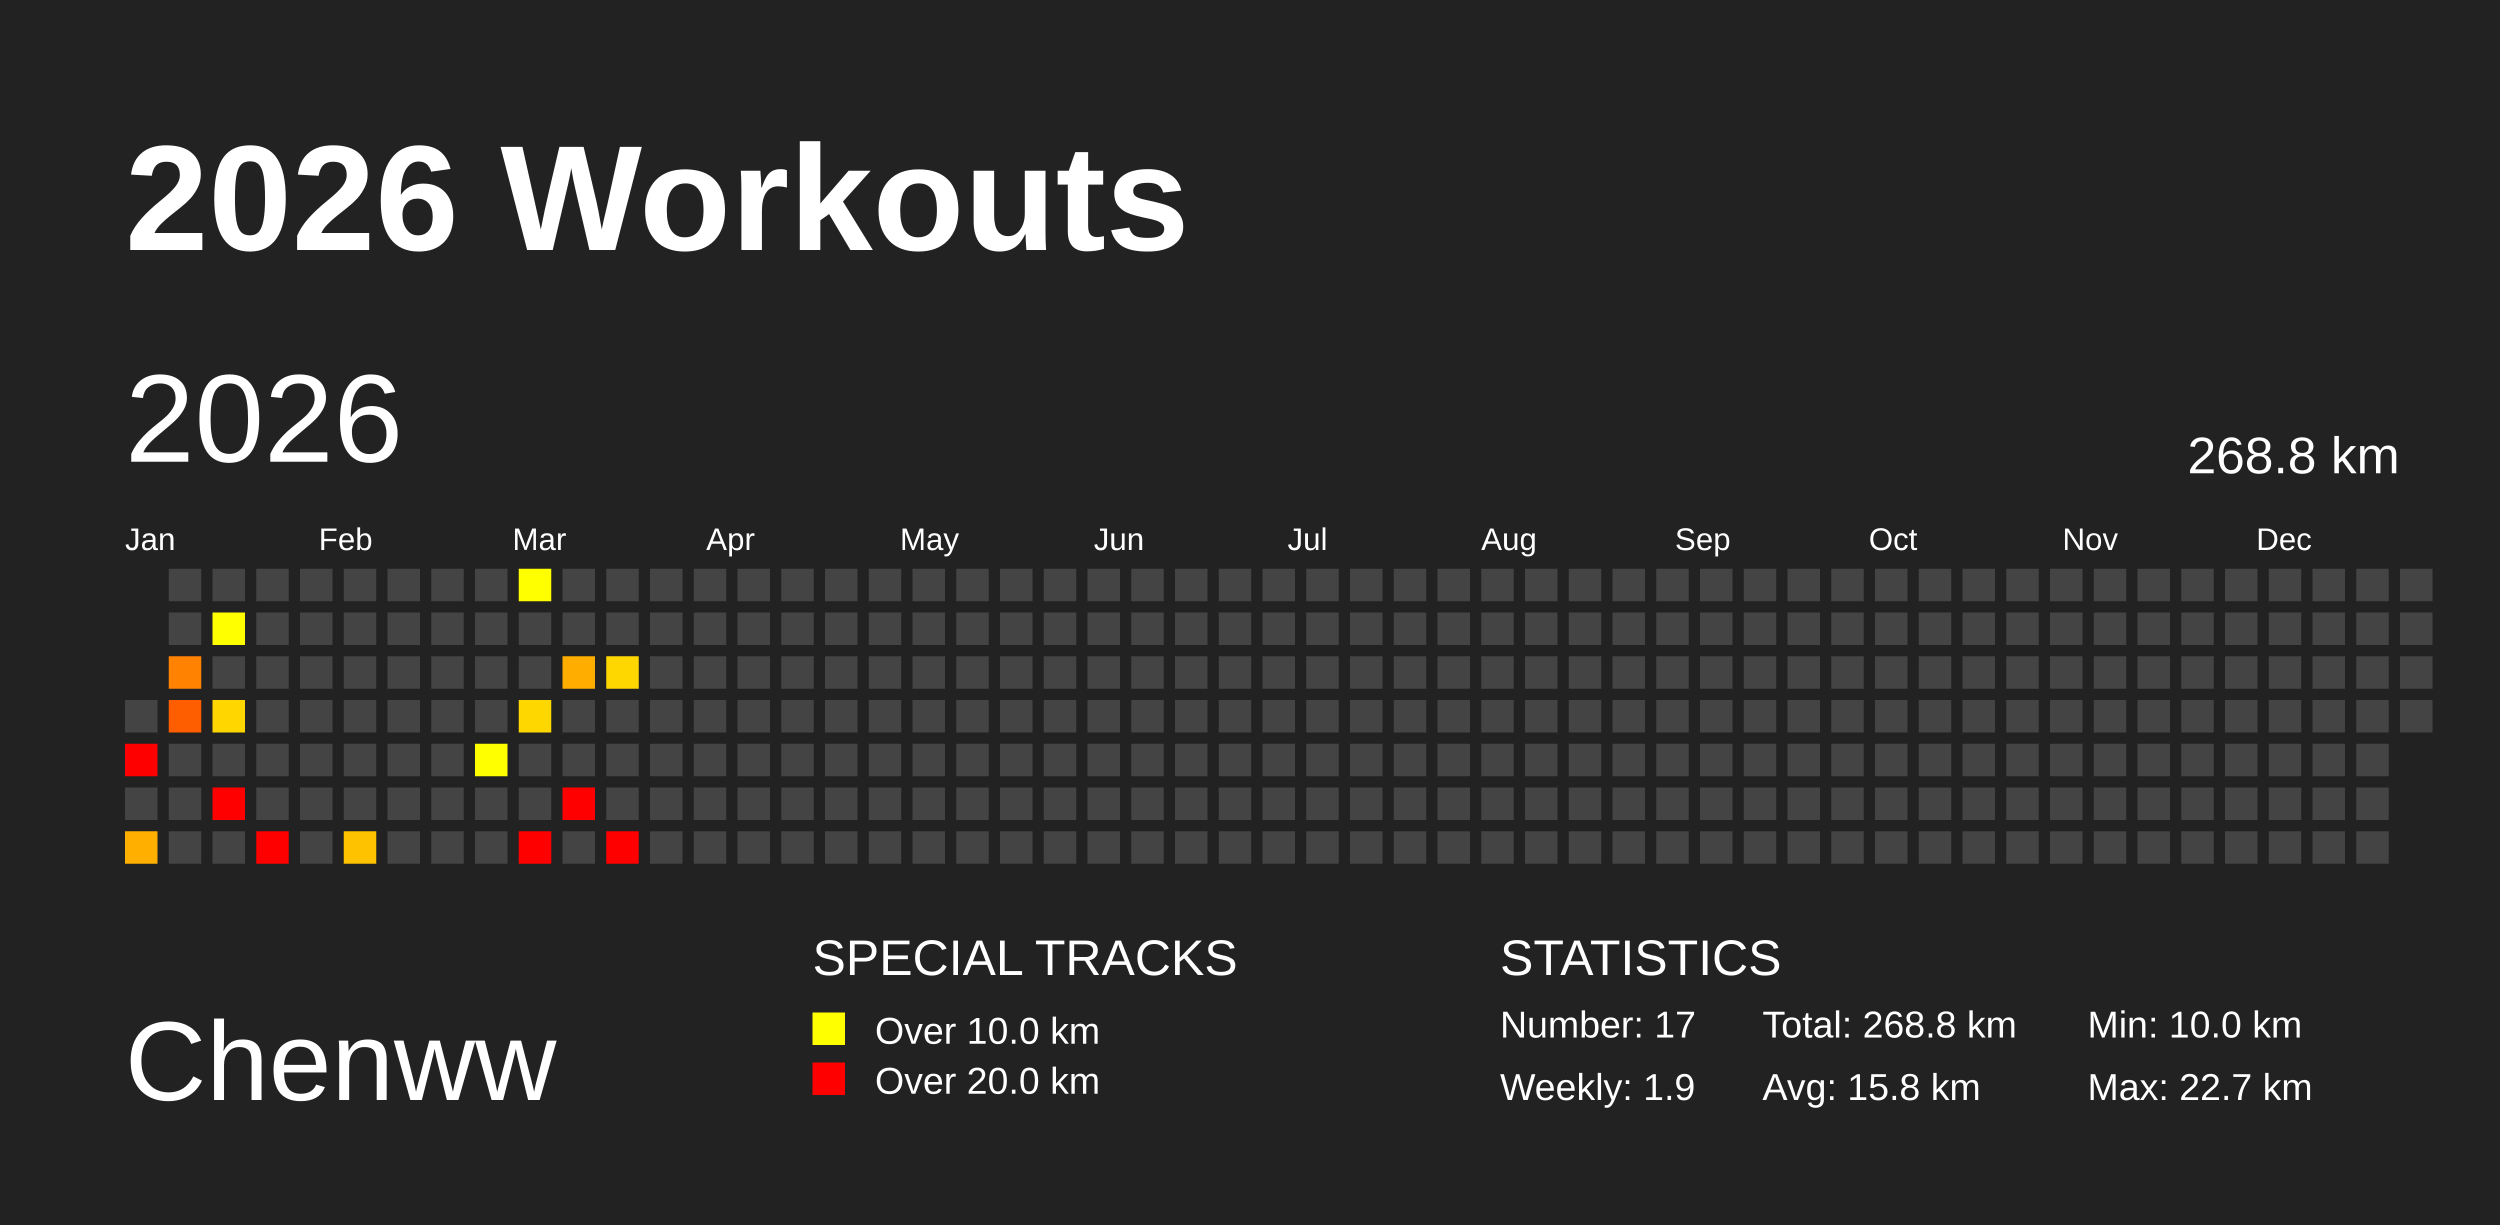
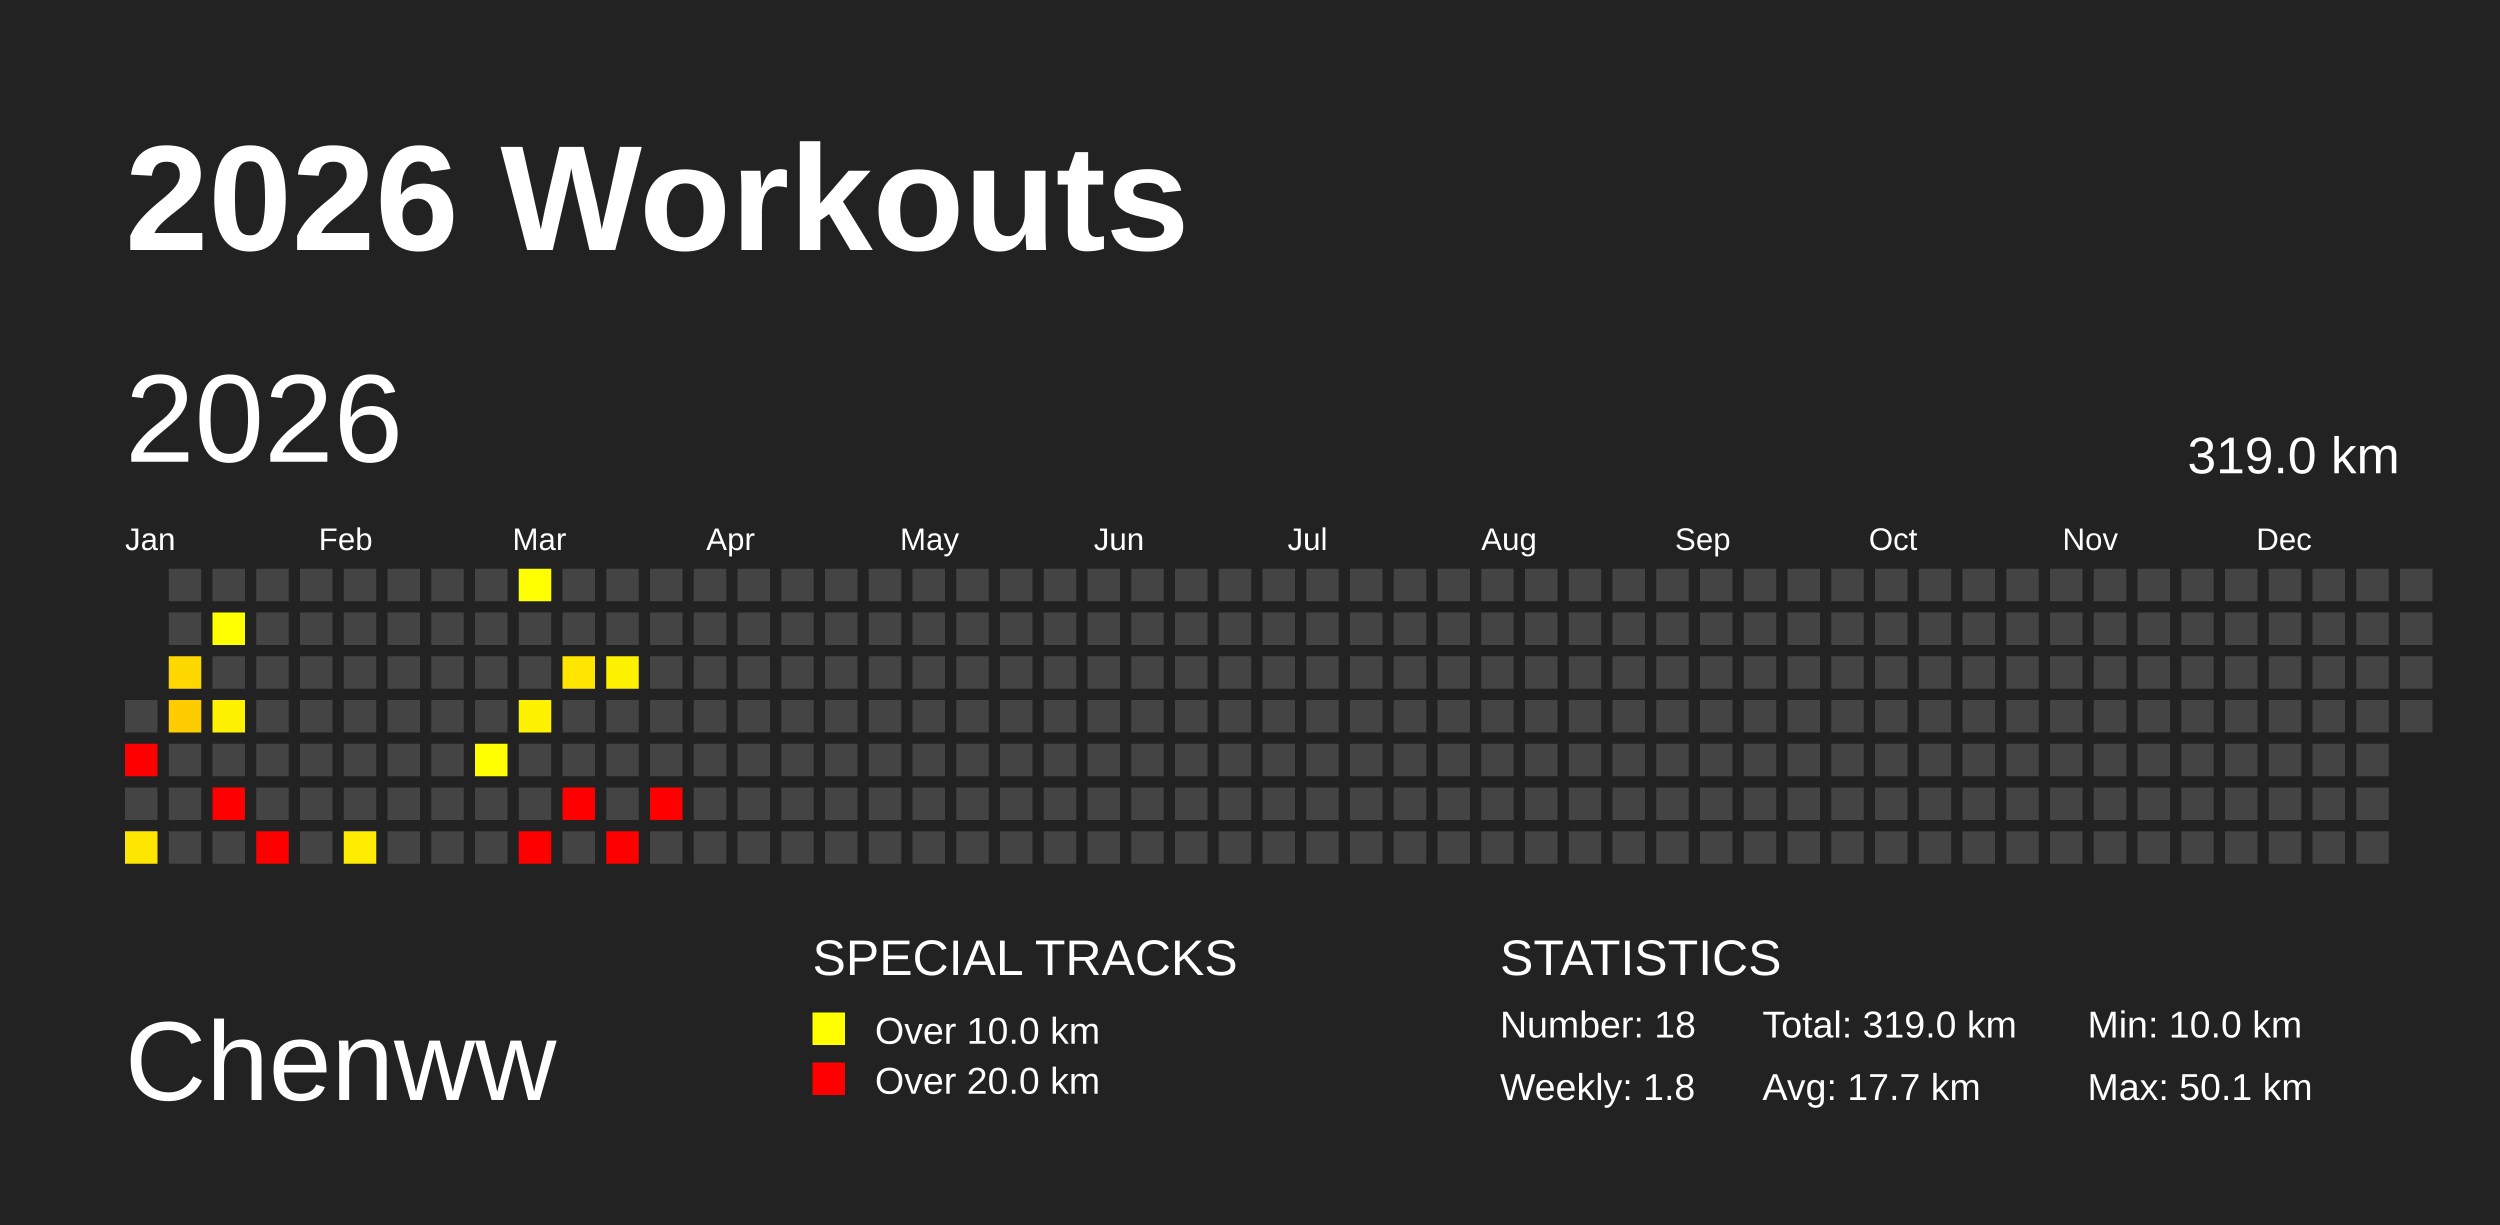
<svg xmlns="http://www.w3.org/2000/svg" baseProfile="full" height="98mm" version="1.1" viewBox="0,0,200,98" width="200mm">
  <defs />
  <rect fill="#222222" height="98" width="200" x="0" y="0" />
  <text fill="#FFFFFF" style="font-size:12px; font-family:Arial; font-weight:bold;" x="10" y="20">2026 Workouts</text>
  <text fill="#FFFFFF" style="font-size:9px; font-family:Arial" x="10" y="88">Chenww</text>
  <text fill="#FFFFFF" style="font-size:4px; font-family:Arial" x="65" y="78">SPECIAL TRACKS</text>
  <rect fill="yellow" height="2.6" width="2.6" x="65" y="81" />
  <text fill="#FFFFFF" style="font-size:3px; font-family:Arial" x="70" y="83.5">Over 10.0 km</text>
  <rect fill="red" height="2.6" width="2.6" x="65" y="85" />
  <text fill="#FFFFFF" style="font-size:3px; font-family:Arial" x="70" y="87.5">Over 20.0 km</text>
  <text fill="#FFFFFF" style="font-size:4px; font-family:Arial" x="120" y="78">STATISTICS</text>
-   <text fill="#FFFFFF" style="font-size:3px; font-family:Arial" x="120" y="83">Number: 17</text>
-   <text fill="#FFFFFF" style="font-size:3px; font-family:Arial" x="120" y="88">Weekly: 1.9</text>
-   <text fill="#FFFFFF" style="font-size:3px; font-family:Arial" x="141" y="83">Total: 268.8 km</text>
-   <text fill="#FFFFFF" style="font-size:3px; font-family:Arial" x="141" y="88">Avg: 15.8 km</text>
+   <text fill="#FFFFFF" style="font-size:3px; font-family:Arial" x="120" y="83">Number: 18</text>
+   <text fill="#FFFFFF" style="font-size:3px; font-family:Arial" x="120" y="88">Weekly: 1.8</text>
+   <text fill="#FFFFFF" style="font-size:3px; font-family:Arial" x="141" y="83">Total: 319.0 km</text>
+   <text fill="#FFFFFF" style="font-size:3px; font-family:Arial" x="141" y="88">Avg: 17.7 km</text>
  <text fill="#FFFFFF" style="font-size:3px; font-family:Arial" x="167" y="83">Min: 10.0 km</text>
-   <text fill="#FFFFFF" style="font-size:3px; font-family:Arial" x="167" y="88">Max: 22.7 km</text>
+   <text fill="#FFFFFF" style="font-size:3px; font-family:Arial" x="167" y="88">Max: 50.1 km</text>
  <text dominant-baseline="hanging" fill="#FFFFFF" style="font-size:10.0px; font-family:Arial;" x="10" y="30">2026</text>
-   <text dominant-baseline="hanging" fill="#FFFFFF" style="font-size:4.125px; font-family:Arial;" x="175" y="35">268.8 km</text>
+   <text dominant-baseline="hanging" fill="#FFFFFF" style="font-size:4.125px; font-family:Arial;" x="175" y="35">319.0 km</text>
  <text fill="#FFFFFF" style="font-size:2.5px; font-family:Arial" x="10.0" y="44">Jan</text>
  <text fill="#FFFFFF" style="font-size:2.5px; font-family:Arial" x="25.5" y="44">Feb</text>
  <text fill="#FFFFFF" style="font-size:2.5px; font-family:Arial" x="41.0" y="44">Mar</text>
  <text fill="#FFFFFF" style="font-size:2.5px; font-family:Arial" x="56.5" y="44">Apr</text>
  <text fill="#FFFFFF" style="font-size:2.5px; font-family:Arial" x="72.0" y="44">May</text>
  <text fill="#FFFFFF" style="font-size:2.5px; font-family:Arial" x="87.5" y="44">Jun</text>
  <text fill="#FFFFFF" style="font-size:2.5px; font-family:Arial" x="103.0" y="44">Jul</text>
  <text fill="#FFFFFF" style="font-size:2.5px; font-family:Arial" x="118.5" y="44">Aug</text>
  <text fill="#FFFFFF" style="font-size:2.5px; font-family:Arial" x="134.0" y="44">Sep</text>
  <text fill="#FFFFFF" style="font-size:2.5px; font-family:Arial" x="149.5" y="44">Oct</text>
  <text fill="#FFFFFF" style="font-size:2.5px; font-family:Arial" x="165.0" y="44">Nov</text>
  <text fill="#FFFFFF" style="font-size:2.5px; font-family:Arial" x="180.5" y="44">Dec</text>
  <rect fill="#444444" height="2.6" width="2.6" x="10.0" y="56.0" />
  <rect fill="red" height="2.6" width="2.6" x="10.0" y="59.5" />
  <rect fill="#444444" height="2.6" width="2.6" x="10.0" y="63.0" />
-   <rect fill="#ffaf00" height="2.6" width="2.6" x="10.0" y="66.5" />
+   <rect fill="#ffe600" height="2.6" width="2.6" x="10.0" y="66.5" />
  <rect fill="#444444" height="2.6" width="2.6" x="13.5" y="45.5" />
  <rect fill="#444444" height="2.6" width="2.6" x="13.5" y="49.0" />
-   <rect fill="#ff8300" height="2.6" width="2.6" x="13.5" y="52.5" />
-   <rect fill="#ff5e00" height="2.6" width="2.6" x="13.5" y="56.0" />
+   <rect fill="#ffd800" height="2.6" width="2.6" x="13.5" y="52.5" />
+   <rect fill="#ffcc00" height="2.6" width="2.6" x="13.5" y="56.0" />
  <rect fill="#444444" height="2.6" width="2.6" x="13.5" y="59.5" />
  <rect fill="#444444" height="2.6" width="2.6" x="13.5" y="63.0" />
  <rect fill="#444444" height="2.6" width="2.6" x="13.5" y="66.5" />
  <rect fill="#444444" height="2.6" width="2.6" x="17.0" y="45.5" />
  <rect fill="#ffff00" height="2.6" width="2.6" x="17.0" y="49.0" />
  <rect fill="#444444" height="2.6" width="2.6" x="17.0" y="52.5" />
-   <rect fill="#ffd600" height="2.6" width="2.6" x="17.0" y="56.0" />
+   <rect fill="#fff200" height="2.6" width="2.6" x="17.0" y="56.0" />
  <rect fill="#444444" height="2.6" width="2.6" x="17.0" y="59.5" />
  <rect fill="red" height="2.6" width="2.6" x="17.0" y="63.0" />
  <rect fill="#444444" height="2.6" width="2.6" x="17.0" y="66.5" />
  <rect fill="#444444" height="2.6" width="2.6" x="20.5" y="45.5" />
  <rect fill="#444444" height="2.6" width="2.6" x="20.5" y="49.0" />
  <rect fill="#444444" height="2.6" width="2.6" x="20.5" y="52.5" />
  <rect fill="#444444" height="2.6" width="2.6" x="20.5" y="56.0" />
  <rect fill="#444444" height="2.6" width="2.6" x="20.5" y="59.5" />
  <rect fill="#444444" height="2.6" width="2.6" x="20.5" y="63.0" />
  <rect fill="red" height="2.6" width="2.6" x="20.5" y="66.5" />
  <rect fill="#444444" height="2.6" width="2.6" x="24.0" y="45.5" />
  <rect fill="#444444" height="2.6" width="2.6" x="24.0" y="49.0" />
  <rect fill="#444444" height="2.6" width="2.6" x="24.0" y="52.5" />
  <rect fill="#444444" height="2.6" width="2.6" x="24.0" y="56.0" />
  <rect fill="#444444" height="2.6" width="2.6" x="24.0" y="59.5" />
  <rect fill="#444444" height="2.6" width="2.6" x="24.0" y="63.0" />
  <rect fill="#444444" height="2.6" width="2.6" x="24.0" y="66.5" />
  <rect fill="#444444" height="2.6" width="2.6" x="27.5" y="45.5" />
  <rect fill="#444444" height="2.6" width="2.6" x="27.5" y="49.0" />
  <rect fill="#444444" height="2.6" width="2.6" x="27.5" y="52.5" />
  <rect fill="#444444" height="2.6" width="2.6" x="27.5" y="56.0" />
  <rect fill="#444444" height="2.6" width="2.6" x="27.5" y="59.5" />
  <rect fill="#444444" height="2.6" width="2.6" x="27.5" y="63.0" />
-   <rect fill="#ffc200" height="2.6" width="2.6" x="27.5" y="66.5" />
+   <rect fill="#ffec00" height="2.6" width="2.6" x="27.5" y="66.5" />
  <rect fill="#444444" height="2.6" width="2.6" x="31.0" y="45.5" />
  <rect fill="#444444" height="2.6" width="2.6" x="31.0" y="49.0" />
  <rect fill="#444444" height="2.6" width="2.6" x="31.0" y="52.5" />
  <rect fill="#444444" height="2.6" width="2.6" x="31.0" y="56.0" />
  <rect fill="#444444" height="2.6" width="2.6" x="31.0" y="59.5" />
  <rect fill="#444444" height="2.6" width="2.6" x="31.0" y="63.0" />
  <rect fill="#444444" height="2.6" width="2.6" x="31.0" y="66.5" />
  <rect fill="#444444" height="2.6" width="2.6" x="34.5" y="45.5" />
  <rect fill="#444444" height="2.6" width="2.6" x="34.5" y="49.0" />
  <rect fill="#444444" height="2.6" width="2.6" x="34.5" y="52.5" />
  <rect fill="#444444" height="2.6" width="2.6" x="34.5" y="56.0" />
  <rect fill="#444444" height="2.6" width="2.6" x="34.5" y="59.5" />
  <rect fill="#444444" height="2.6" width="2.6" x="34.5" y="63.0" />
  <rect fill="#444444" height="2.6" width="2.6" x="34.5" y="66.5" />
  <rect fill="#444444" height="2.6" width="2.6" x="38.0" y="45.5" />
  <rect fill="#444444" height="2.6" width="2.6" x="38.0" y="49.0" />
  <rect fill="#444444" height="2.6" width="2.6" x="38.0" y="52.5" />
  <rect fill="#444444" height="2.6" width="2.6" x="38.0" y="56.0" />
  <rect fill="#ffff00" height="2.6" width="2.6" x="38.0" y="59.5" />
  <rect fill="#444444" height="2.6" width="2.6" x="38.0" y="63.0" />
  <rect fill="#444444" height="2.6" width="2.6" x="38.0" y="66.5" />
  <rect fill="#ffff00" height="2.6" width="2.6" x="41.5" y="45.5" />
  <rect fill="#444444" height="2.6" width="2.6" x="41.5" y="49.0" />
  <rect fill="#444444" height="2.6" width="2.6" x="41.5" y="52.5" />
-   <rect fill="#ffd700" height="2.6" width="2.6" x="41.5" y="56.0" />
+   <rect fill="#fff200" height="2.6" width="2.6" x="41.5" y="56.0" />
  <rect fill="#444444" height="2.6" width="2.6" x="41.5" y="59.5" />
  <rect fill="#444444" height="2.6" width="2.6" x="41.5" y="63.0" />
  <rect fill="red" height="2.6" width="2.6" x="41.5" y="66.5" />
  <rect fill="#444444" height="2.6" width="2.6" x="45.0" y="45.5" />
  <rect fill="#444444" height="2.6" width="2.6" x="45.0" y="49.0" />
-   <rect fill="#ffae00" height="2.6" width="2.6" x="45.0" y="52.5" />
+   <rect fill="#ffe500" height="2.6" width="2.6" x="45.0" y="52.5" />
  <rect fill="#444444" height="2.6" width="2.6" x="45.0" y="56.0" />
  <rect fill="#444444" height="2.6" width="2.6" x="45.0" y="59.5" />
  <rect fill="red" height="2.6" width="2.6" x="45.0" y="63.0" />
  <rect fill="#444444" height="2.6" width="2.6" x="45.0" y="66.5" />
  <rect fill="#444444" height="2.6" width="2.6" x="48.5" y="45.5" />
  <rect fill="#444444" height="2.6" width="2.6" x="48.5" y="49.0" />
-   <rect fill="#ffd700" height="2.6" width="2.6" x="48.5" y="52.5" />
+   <rect fill="#fff200" height="2.6" width="2.6" x="48.5" y="52.5" />
  <rect fill="#444444" height="2.6" width="2.6" x="48.5" y="56.0" />
  <rect fill="#444444" height="2.6" width="2.6" x="48.5" y="59.5" />
  <rect fill="#444444" height="2.6" width="2.6" x="48.5" y="63.0" />
  <rect fill="red" height="2.6" width="2.6" x="48.5" y="66.5" />
  <rect fill="#444444" height="2.6" width="2.6" x="52.0" y="45.5" />
  <rect fill="#444444" height="2.6" width="2.6" x="52.0" y="49.0" />
  <rect fill="#444444" height="2.6" width="2.6" x="52.0" y="52.5" />
  <rect fill="#444444" height="2.6" width="2.6" x="52.0" y="56.0" />
  <rect fill="#444444" height="2.6" width="2.6" x="52.0" y="59.5" />
-   <rect fill="#444444" height="2.6" width="2.6" x="52.0" y="63.0" />
+   <rect fill="red" height="2.6" width="2.6" x="52.0" y="63.0" />
  <rect fill="#444444" height="2.6" width="2.6" x="52.0" y="66.5" />
  <rect fill="#444444" height="2.6" width="2.6" x="55.5" y="45.5" />
  <rect fill="#444444" height="2.6" width="2.6" x="55.5" y="49.0" />
  <rect fill="#444444" height="2.6" width="2.6" x="55.5" y="52.5" />
  <rect fill="#444444" height="2.6" width="2.6" x="55.5" y="56.0" />
  <rect fill="#444444" height="2.6" width="2.6" x="55.5" y="59.5" />
  <rect fill="#444444" height="2.6" width="2.6" x="55.5" y="63.0" />
  <rect fill="#444444" height="2.6" width="2.6" x="55.5" y="66.5" />
  <rect fill="#444444" height="2.6" width="2.6" x="59.0" y="45.5" />
  <rect fill="#444444" height="2.6" width="2.6" x="59.0" y="49.0" />
  <rect fill="#444444" height="2.6" width="2.6" x="59.0" y="52.5" />
  <rect fill="#444444" height="2.6" width="2.6" x="59.0" y="56.0" />
  <rect fill="#444444" height="2.6" width="2.6" x="59.0" y="59.5" />
  <rect fill="#444444" height="2.6" width="2.6" x="59.0" y="63.0" />
  <rect fill="#444444" height="2.6" width="2.6" x="59.0" y="66.5" />
  <rect fill="#444444" height="2.6" width="2.6" x="62.5" y="45.5" />
  <rect fill="#444444" height="2.6" width="2.6" x="62.5" y="49.0" />
  <rect fill="#444444" height="2.6" width="2.6" x="62.5" y="52.5" />
  <rect fill="#444444" height="2.6" width="2.6" x="62.5" y="56.0" />
  <rect fill="#444444" height="2.6" width="2.6" x="62.5" y="59.5" />
  <rect fill="#444444" height="2.6" width="2.6" x="62.5" y="63.0" />
  <rect fill="#444444" height="2.6" width="2.6" x="62.5" y="66.5" />
  <rect fill="#444444" height="2.6" width="2.6" x="66.0" y="45.5" />
  <rect fill="#444444" height="2.6" width="2.6" x="66.0" y="49.0" />
  <rect fill="#444444" height="2.6" width="2.6" x="66.0" y="52.5" />
  <rect fill="#444444" height="2.6" width="2.6" x="66.0" y="56.0" />
  <rect fill="#444444" height="2.6" width="2.6" x="66.0" y="59.5" />
  <rect fill="#444444" height="2.6" width="2.6" x="66.0" y="63.0" />
  <rect fill="#444444" height="2.6" width="2.6" x="66.0" y="66.5" />
  <rect fill="#444444" height="2.6" width="2.6" x="69.5" y="45.5" />
  <rect fill="#444444" height="2.6" width="2.6" x="69.5" y="49.0" />
  <rect fill="#444444" height="2.6" width="2.6" x="69.5" y="52.5" />
  <rect fill="#444444" height="2.6" width="2.6" x="69.5" y="56.0" />
  <rect fill="#444444" height="2.6" width="2.6" x="69.5" y="59.5" />
  <rect fill="#444444" height="2.6" width="2.6" x="69.5" y="63.0" />
  <rect fill="#444444" height="2.6" width="2.6" x="69.5" y="66.5" />
  <rect fill="#444444" height="2.6" width="2.6" x="73.0" y="45.5" />
  <rect fill="#444444" height="2.6" width="2.6" x="73.0" y="49.0" />
  <rect fill="#444444" height="2.6" width="2.6" x="73.0" y="52.5" />
  <rect fill="#444444" height="2.6" width="2.6" x="73.0" y="56.0" />
  <rect fill="#444444" height="2.6" width="2.6" x="73.0" y="59.5" />
  <rect fill="#444444" height="2.6" width="2.6" x="73.0" y="63.0" />
  <rect fill="#444444" height="2.6" width="2.6" x="73.0" y="66.5" />
  <rect fill="#444444" height="2.6" width="2.6" x="76.5" y="45.5" />
  <rect fill="#444444" height="2.6" width="2.6" x="76.5" y="49.0" />
  <rect fill="#444444" height="2.6" width="2.6" x="76.5" y="52.5" />
  <rect fill="#444444" height="2.6" width="2.6" x="76.5" y="56.0" />
  <rect fill="#444444" height="2.6" width="2.6" x="76.5" y="59.5" />
  <rect fill="#444444" height="2.6" width="2.6" x="76.5" y="63.0" />
  <rect fill="#444444" height="2.6" width="2.6" x="76.5" y="66.5" />
  <rect fill="#444444" height="2.6" width="2.6" x="80.0" y="45.5" />
  <rect fill="#444444" height="2.6" width="2.6" x="80.0" y="49.0" />
  <rect fill="#444444" height="2.6" width="2.6" x="80.0" y="52.5" />
  <rect fill="#444444" height="2.6" width="2.6" x="80.0" y="56.0" />
  <rect fill="#444444" height="2.6" width="2.6" x="80.0" y="59.5" />
  <rect fill="#444444" height="2.6" width="2.6" x="80.0" y="63.0" />
  <rect fill="#444444" height="2.6" width="2.6" x="80.0" y="66.5" />
  <rect fill="#444444" height="2.6" width="2.6" x="83.5" y="45.5" />
  <rect fill="#444444" height="2.6" width="2.6" x="83.5" y="49.0" />
  <rect fill="#444444" height="2.6" width="2.6" x="83.5" y="52.5" />
  <rect fill="#444444" height="2.6" width="2.6" x="83.5" y="56.0" />
  <rect fill="#444444" height="2.6" width="2.6" x="83.5" y="59.5" />
  <rect fill="#444444" height="2.6" width="2.6" x="83.5" y="63.0" />
  <rect fill="#444444" height="2.6" width="2.6" x="83.5" y="66.5" />
  <rect fill="#444444" height="2.6" width="2.6" x="87.0" y="45.5" />
  <rect fill="#444444" height="2.6" width="2.6" x="87.0" y="49.0" />
  <rect fill="#444444" height="2.6" width="2.6" x="87.0" y="52.5" />
  <rect fill="#444444" height="2.6" width="2.6" x="87.0" y="56.0" />
  <rect fill="#444444" height="2.6" width="2.6" x="87.0" y="59.5" />
  <rect fill="#444444" height="2.6" width="2.6" x="87.0" y="63.0" />
  <rect fill="#444444" height="2.6" width="2.6" x="87.0" y="66.5" />
  <rect fill="#444444" height="2.6" width="2.6" x="90.5" y="45.5" />
  <rect fill="#444444" height="2.6" width="2.6" x="90.5" y="49.0" />
  <rect fill="#444444" height="2.6" width="2.6" x="90.5" y="52.5" />
  <rect fill="#444444" height="2.6" width="2.6" x="90.5" y="56.0" />
  <rect fill="#444444" height="2.6" width="2.6" x="90.5" y="59.5" />
  <rect fill="#444444" height="2.6" width="2.6" x="90.5" y="63.0" />
  <rect fill="#444444" height="2.6" width="2.6" x="90.5" y="66.5" />
  <rect fill="#444444" height="2.6" width="2.6" x="94.0" y="45.5" />
  <rect fill="#444444" height="2.6" width="2.6" x="94.0" y="49.0" />
  <rect fill="#444444" height="2.6" width="2.6" x="94.0" y="52.5" />
  <rect fill="#444444" height="2.6" width="2.6" x="94.0" y="56.0" />
  <rect fill="#444444" height="2.6" width="2.6" x="94.0" y="59.5" />
  <rect fill="#444444" height="2.6" width="2.6" x="94.0" y="63.0" />
  <rect fill="#444444" height="2.6" width="2.6" x="94.0" y="66.5" />
  <rect fill="#444444" height="2.6" width="2.6" x="97.5" y="45.5" />
  <rect fill="#444444" height="2.6" width="2.6" x="97.5" y="49.0" />
  <rect fill="#444444" height="2.6" width="2.6" x="97.5" y="52.5" />
  <rect fill="#444444" height="2.6" width="2.6" x="97.5" y="56.0" />
  <rect fill="#444444" height="2.6" width="2.6" x="97.5" y="59.5" />
  <rect fill="#444444" height="2.6" width="2.6" x="97.5" y="63.0" />
  <rect fill="#444444" height="2.6" width="2.6" x="97.5" y="66.5" />
  <rect fill="#444444" height="2.6" width="2.6" x="101.0" y="45.5" />
  <rect fill="#444444" height="2.6" width="2.6" x="101.0" y="49.0" />
  <rect fill="#444444" height="2.6" width="2.6" x="101.0" y="52.5" />
  <rect fill="#444444" height="2.6" width="2.6" x="101.0" y="56.0" />
  <rect fill="#444444" height="2.6" width="2.6" x="101.0" y="59.5" />
  <rect fill="#444444" height="2.6" width="2.6" x="101.0" y="63.0" />
  <rect fill="#444444" height="2.6" width="2.6" x="101.0" y="66.5" />
  <rect fill="#444444" height="2.6" width="2.6" x="104.5" y="45.5" />
  <rect fill="#444444" height="2.6" width="2.6" x="104.5" y="49.0" />
  <rect fill="#444444" height="2.6" width="2.6" x="104.5" y="52.5" />
  <rect fill="#444444" height="2.6" width="2.6" x="104.5" y="56.0" />
  <rect fill="#444444" height="2.6" width="2.6" x="104.5" y="59.5" />
  <rect fill="#444444" height="2.6" width="2.6" x="104.5" y="63.0" />
  <rect fill="#444444" height="2.6" width="2.6" x="104.5" y="66.5" />
  <rect fill="#444444" height="2.6" width="2.6" x="108.0" y="45.5" />
  <rect fill="#444444" height="2.6" width="2.6" x="108.0" y="49.0" />
  <rect fill="#444444" height="2.6" width="2.6" x="108.0" y="52.5" />
  <rect fill="#444444" height="2.6" width="2.6" x="108.0" y="56.0" />
  <rect fill="#444444" height="2.6" width="2.6" x="108.0" y="59.5" />
  <rect fill="#444444" height="2.6" width="2.6" x="108.0" y="63.0" />
  <rect fill="#444444" height="2.6" width="2.6" x="108.0" y="66.5" />
  <rect fill="#444444" height="2.6" width="2.6" x="111.5" y="45.5" />
  <rect fill="#444444" height="2.6" width="2.6" x="111.5" y="49.0" />
  <rect fill="#444444" height="2.6" width="2.6" x="111.5" y="52.5" />
  <rect fill="#444444" height="2.6" width="2.6" x="111.5" y="56.0" />
  <rect fill="#444444" height="2.6" width="2.6" x="111.5" y="59.5" />
  <rect fill="#444444" height="2.6" width="2.6" x="111.5" y="63.0" />
  <rect fill="#444444" height="2.6" width="2.6" x="111.5" y="66.5" />
  <rect fill="#444444" height="2.6" width="2.6" x="115.0" y="45.5" />
  <rect fill="#444444" height="2.6" width="2.6" x="115.0" y="49.0" />
  <rect fill="#444444" height="2.6" width="2.6" x="115.0" y="52.5" />
  <rect fill="#444444" height="2.6" width="2.6" x="115.0" y="56.0" />
  <rect fill="#444444" height="2.6" width="2.6" x="115.0" y="59.5" />
  <rect fill="#444444" height="2.6" width="2.6" x="115.0" y="63.0" />
  <rect fill="#444444" height="2.6" width="2.6" x="115.0" y="66.5" />
  <rect fill="#444444" height="2.6" width="2.6" x="118.5" y="45.5" />
  <rect fill="#444444" height="2.6" width="2.6" x="118.5" y="49.0" />
  <rect fill="#444444" height="2.6" width="2.6" x="118.5" y="52.5" />
  <rect fill="#444444" height="2.6" width="2.6" x="118.5" y="56.0" />
  <rect fill="#444444" height="2.6" width="2.6" x="118.5" y="59.5" />
  <rect fill="#444444" height="2.6" width="2.6" x="118.5" y="63.0" />
  <rect fill="#444444" height="2.6" width="2.6" x="118.5" y="66.5" />
  <rect fill="#444444" height="2.6" width="2.6" x="122.0" y="45.5" />
  <rect fill="#444444" height="2.6" width="2.6" x="122.0" y="49.0" />
  <rect fill="#444444" height="2.6" width="2.6" x="122.0" y="52.5" />
  <rect fill="#444444" height="2.6" width="2.6" x="122.0" y="56.0" />
  <rect fill="#444444" height="2.6" width="2.6" x="122.0" y="59.5" />
  <rect fill="#444444" height="2.6" width="2.6" x="122.0" y="63.0" />
  <rect fill="#444444" height="2.6" width="2.6" x="122.0" y="66.5" />
  <rect fill="#444444" height="2.6" width="2.6" x="125.5" y="45.5" />
  <rect fill="#444444" height="2.6" width="2.6" x="125.5" y="49.0" />
  <rect fill="#444444" height="2.6" width="2.6" x="125.5" y="52.5" />
  <rect fill="#444444" height="2.6" width="2.6" x="125.5" y="56.0" />
  <rect fill="#444444" height="2.6" width="2.6" x="125.5" y="59.5" />
  <rect fill="#444444" height="2.6" width="2.6" x="125.5" y="63.0" />
  <rect fill="#444444" height="2.6" width="2.6" x="125.5" y="66.5" />
  <rect fill="#444444" height="2.6" width="2.6" x="129.0" y="45.5" />
  <rect fill="#444444" height="2.6" width="2.6" x="129.0" y="49.0" />
  <rect fill="#444444" height="2.6" width="2.6" x="129.0" y="52.5" />
  <rect fill="#444444" height="2.6" width="2.6" x="129.0" y="56.0" />
  <rect fill="#444444" height="2.6" width="2.6" x="129.0" y="59.5" />
  <rect fill="#444444" height="2.6" width="2.6" x="129.0" y="63.0" />
  <rect fill="#444444" height="2.6" width="2.6" x="129.0" y="66.5" />
  <rect fill="#444444" height="2.6" width="2.6" x="132.5" y="45.5" />
  <rect fill="#444444" height="2.6" width="2.6" x="132.5" y="49.0" />
  <rect fill="#444444" height="2.6" width="2.6" x="132.5" y="52.5" />
  <rect fill="#444444" height="2.6" width="2.6" x="132.5" y="56.0" />
  <rect fill="#444444" height="2.6" width="2.6" x="132.5" y="59.5" />
  <rect fill="#444444" height="2.6" width="2.6" x="132.5" y="63.0" />
  <rect fill="#444444" height="2.6" width="2.6" x="132.5" y="66.5" />
  <rect fill="#444444" height="2.6" width="2.6" x="136.0" y="45.5" />
  <rect fill="#444444" height="2.6" width="2.6" x="136.0" y="49.0" />
  <rect fill="#444444" height="2.6" width="2.6" x="136.0" y="52.5" />
  <rect fill="#444444" height="2.6" width="2.6" x="136.0" y="56.0" />
  <rect fill="#444444" height="2.6" width="2.6" x="136.0" y="59.5" />
  <rect fill="#444444" height="2.6" width="2.6" x="136.0" y="63.0" />
  <rect fill="#444444" height="2.6" width="2.6" x="136.0" y="66.5" />
  <rect fill="#444444" height="2.6" width="2.6" x="139.5" y="45.5" />
  <rect fill="#444444" height="2.6" width="2.6" x="139.5" y="49.0" />
  <rect fill="#444444" height="2.6" width="2.6" x="139.5" y="52.5" />
  <rect fill="#444444" height="2.6" width="2.6" x="139.5" y="56.0" />
  <rect fill="#444444" height="2.6" width="2.6" x="139.5" y="59.5" />
  <rect fill="#444444" height="2.6" width="2.6" x="139.5" y="63.0" />
  <rect fill="#444444" height="2.6" width="2.6" x="139.5" y="66.5" />
  <rect fill="#444444" height="2.6" width="2.6" x="143.0" y="45.5" />
  <rect fill="#444444" height="2.6" width="2.6" x="143.0" y="49.0" />
  <rect fill="#444444" height="2.6" width="2.6" x="143.0" y="52.5" />
  <rect fill="#444444" height="2.6" width="2.6" x="143.0" y="56.0" />
  <rect fill="#444444" height="2.6" width="2.6" x="143.0" y="59.5" />
  <rect fill="#444444" height="2.6" width="2.6" x="143.0" y="63.0" />
  <rect fill="#444444" height="2.6" width="2.6" x="143.0" y="66.5" />
  <rect fill="#444444" height="2.6" width="2.6" x="146.5" y="45.5" />
  <rect fill="#444444" height="2.6" width="2.6" x="146.5" y="49.0" />
  <rect fill="#444444" height="2.6" width="2.6" x="146.5" y="52.5" />
  <rect fill="#444444" height="2.6" width="2.6" x="146.5" y="56.0" />
  <rect fill="#444444" height="2.6" width="2.6" x="146.5" y="59.5" />
  <rect fill="#444444" height="2.6" width="2.6" x="146.5" y="63.0" />
  <rect fill="#444444" height="2.6" width="2.6" x="146.5" y="66.5" />
  <rect fill="#444444" height="2.6" width="2.6" x="150.0" y="45.5" />
  <rect fill="#444444" height="2.6" width="2.6" x="150.0" y="49.0" />
  <rect fill="#444444" height="2.6" width="2.6" x="150.0" y="52.5" />
  <rect fill="#444444" height="2.6" width="2.6" x="150.0" y="56.0" />
  <rect fill="#444444" height="2.6" width="2.6" x="150.0" y="59.5" />
  <rect fill="#444444" height="2.6" width="2.6" x="150.0" y="63.0" />
  <rect fill="#444444" height="2.6" width="2.6" x="150.0" y="66.5" />
  <rect fill="#444444" height="2.6" width="2.6" x="153.5" y="45.5" />
  <rect fill="#444444" height="2.6" width="2.6" x="153.5" y="49.0" />
  <rect fill="#444444" height="2.6" width="2.6" x="153.5" y="52.5" />
  <rect fill="#444444" height="2.6" width="2.6" x="153.5" y="56.0" />
  <rect fill="#444444" height="2.6" width="2.6" x="153.5" y="59.5" />
  <rect fill="#444444" height="2.6" width="2.6" x="153.5" y="63.0" />
  <rect fill="#444444" height="2.6" width="2.6" x="153.5" y="66.5" />
  <rect fill="#444444" height="2.6" width="2.6" x="157.0" y="45.5" />
  <rect fill="#444444" height="2.6" width="2.6" x="157.0" y="49.0" />
  <rect fill="#444444" height="2.6" width="2.6" x="157.0" y="52.5" />
  <rect fill="#444444" height="2.6" width="2.6" x="157.0" y="56.0" />
  <rect fill="#444444" height="2.6" width="2.6" x="157.0" y="59.5" />
  <rect fill="#444444" height="2.6" width="2.6" x="157.0" y="63.0" />
  <rect fill="#444444" height="2.6" width="2.6" x="157.0" y="66.5" />
  <rect fill="#444444" height="2.6" width="2.6" x="160.5" y="45.5" />
  <rect fill="#444444" height="2.6" width="2.6" x="160.5" y="49.0" />
  <rect fill="#444444" height="2.6" width="2.6" x="160.5" y="52.5" />
  <rect fill="#444444" height="2.6" width="2.6" x="160.5" y="56.0" />
  <rect fill="#444444" height="2.6" width="2.6" x="160.5" y="59.5" />
  <rect fill="#444444" height="2.6" width="2.6" x="160.5" y="63.0" />
  <rect fill="#444444" height="2.6" width="2.6" x="160.5" y="66.5" />
  <rect fill="#444444" height="2.6" width="2.6" x="164.0" y="45.5" />
  <rect fill="#444444" height="2.6" width="2.6" x="164.0" y="49.0" />
  <rect fill="#444444" height="2.6" width="2.6" x="164.0" y="52.5" />
  <rect fill="#444444" height="2.6" width="2.6" x="164.0" y="56.0" />
  <rect fill="#444444" height="2.6" width="2.6" x="164.0" y="59.5" />
  <rect fill="#444444" height="2.6" width="2.6" x="164.0" y="63.0" />
  <rect fill="#444444" height="2.6" width="2.6" x="164.0" y="66.5" />
  <rect fill="#444444" height="2.6" width="2.6" x="167.5" y="45.5" />
  <rect fill="#444444" height="2.6" width="2.6" x="167.5" y="49.0" />
  <rect fill="#444444" height="2.6" width="2.6" x="167.5" y="52.5" />
  <rect fill="#444444" height="2.6" width="2.6" x="167.5" y="56.0" />
  <rect fill="#444444" height="2.6" width="2.6" x="167.5" y="59.5" />
  <rect fill="#444444" height="2.6" width="2.6" x="167.5" y="63.0" />
  <rect fill="#444444" height="2.6" width="2.6" x="167.5" y="66.5" />
  <rect fill="#444444" height="2.6" width="2.6" x="171.0" y="45.5" />
  <rect fill="#444444" height="2.6" width="2.6" x="171.0" y="49.0" />
  <rect fill="#444444" height="2.6" width="2.6" x="171.0" y="52.5" />
  <rect fill="#444444" height="2.6" width="2.6" x="171.0" y="56.0" />
  <rect fill="#444444" height="2.6" width="2.6" x="171.0" y="59.5" />
  <rect fill="#444444" height="2.6" width="2.6" x="171.0" y="63.0" />
  <rect fill="#444444" height="2.6" width="2.6" x="171.0" y="66.5" />
  <rect fill="#444444" height="2.6" width="2.6" x="174.5" y="45.5" />
  <rect fill="#444444" height="2.6" width="2.6" x="174.5" y="49.0" />
  <rect fill="#444444" height="2.6" width="2.6" x="174.5" y="52.5" />
  <rect fill="#444444" height="2.6" width="2.6" x="174.5" y="56.0" />
  <rect fill="#444444" height="2.6" width="2.6" x="174.5" y="59.5" />
  <rect fill="#444444" height="2.6" width="2.6" x="174.5" y="63.0" />
  <rect fill="#444444" height="2.6" width="2.6" x="174.5" y="66.5" />
  <rect fill="#444444" height="2.6" width="2.6" x="178.0" y="45.5" />
  <rect fill="#444444" height="2.6" width="2.6" x="178.0" y="49.0" />
  <rect fill="#444444" height="2.6" width="2.6" x="178.0" y="52.5" />
  <rect fill="#444444" height="2.6" width="2.6" x="178.0" y="56.0" />
  <rect fill="#444444" height="2.6" width="2.6" x="178.0" y="59.5" />
  <rect fill="#444444" height="2.6" width="2.6" x="178.0" y="63.0" />
  <rect fill="#444444" height="2.6" width="2.6" x="178.0" y="66.5" />
  <rect fill="#444444" height="2.6" width="2.6" x="181.5" y="45.5" />
  <rect fill="#444444" height="2.6" width="2.6" x="181.5" y="49.0" />
  <rect fill="#444444" height="2.6" width="2.6" x="181.5" y="52.5" />
  <rect fill="#444444" height="2.6" width="2.6" x="181.5" y="56.0" />
  <rect fill="#444444" height="2.6" width="2.6" x="181.5" y="59.5" />
  <rect fill="#444444" height="2.6" width="2.6" x="181.5" y="63.0" />
  <rect fill="#444444" height="2.6" width="2.6" x="181.5" y="66.5" />
  <rect fill="#444444" height="2.6" width="2.6" x="185.0" y="45.5" />
  <rect fill="#444444" height="2.6" width="2.6" x="185.0" y="49.0" />
  <rect fill="#444444" height="2.6" width="2.6" x="185.0" y="52.5" />
  <rect fill="#444444" height="2.6" width="2.6" x="185.0" y="56.0" />
  <rect fill="#444444" height="2.6" width="2.6" x="185.0" y="59.5" />
  <rect fill="#444444" height="2.6" width="2.6" x="185.0" y="63.0" />
  <rect fill="#444444" height="2.6" width="2.6" x="185.0" y="66.5" />
  <rect fill="#444444" height="2.6" width="2.6" x="188.5" y="45.5" />
  <rect fill="#444444" height="2.6" width="2.6" x="188.5" y="49.0" />
  <rect fill="#444444" height="2.6" width="2.6" x="188.5" y="52.5" />
  <rect fill="#444444" height="2.6" width="2.6" x="188.5" y="56.0" />
  <rect fill="#444444" height="2.6" width="2.6" x="188.5" y="59.5" />
  <rect fill="#444444" height="2.6" width="2.6" x="188.5" y="63.0" />
  <rect fill="#444444" height="2.6" width="2.6" x="188.5" y="66.5" />
  <rect fill="#444444" height="2.6" width="2.6" x="192.0" y="45.5" />
  <rect fill="#444444" height="2.6" width="2.6" x="192.0" y="49.0" />
  <rect fill="#444444" height="2.6" width="2.6" x="192.0" y="52.5" />
  <rect fill="#444444" height="2.6" width="2.6" x="192.0" y="56.0" />
</svg>
